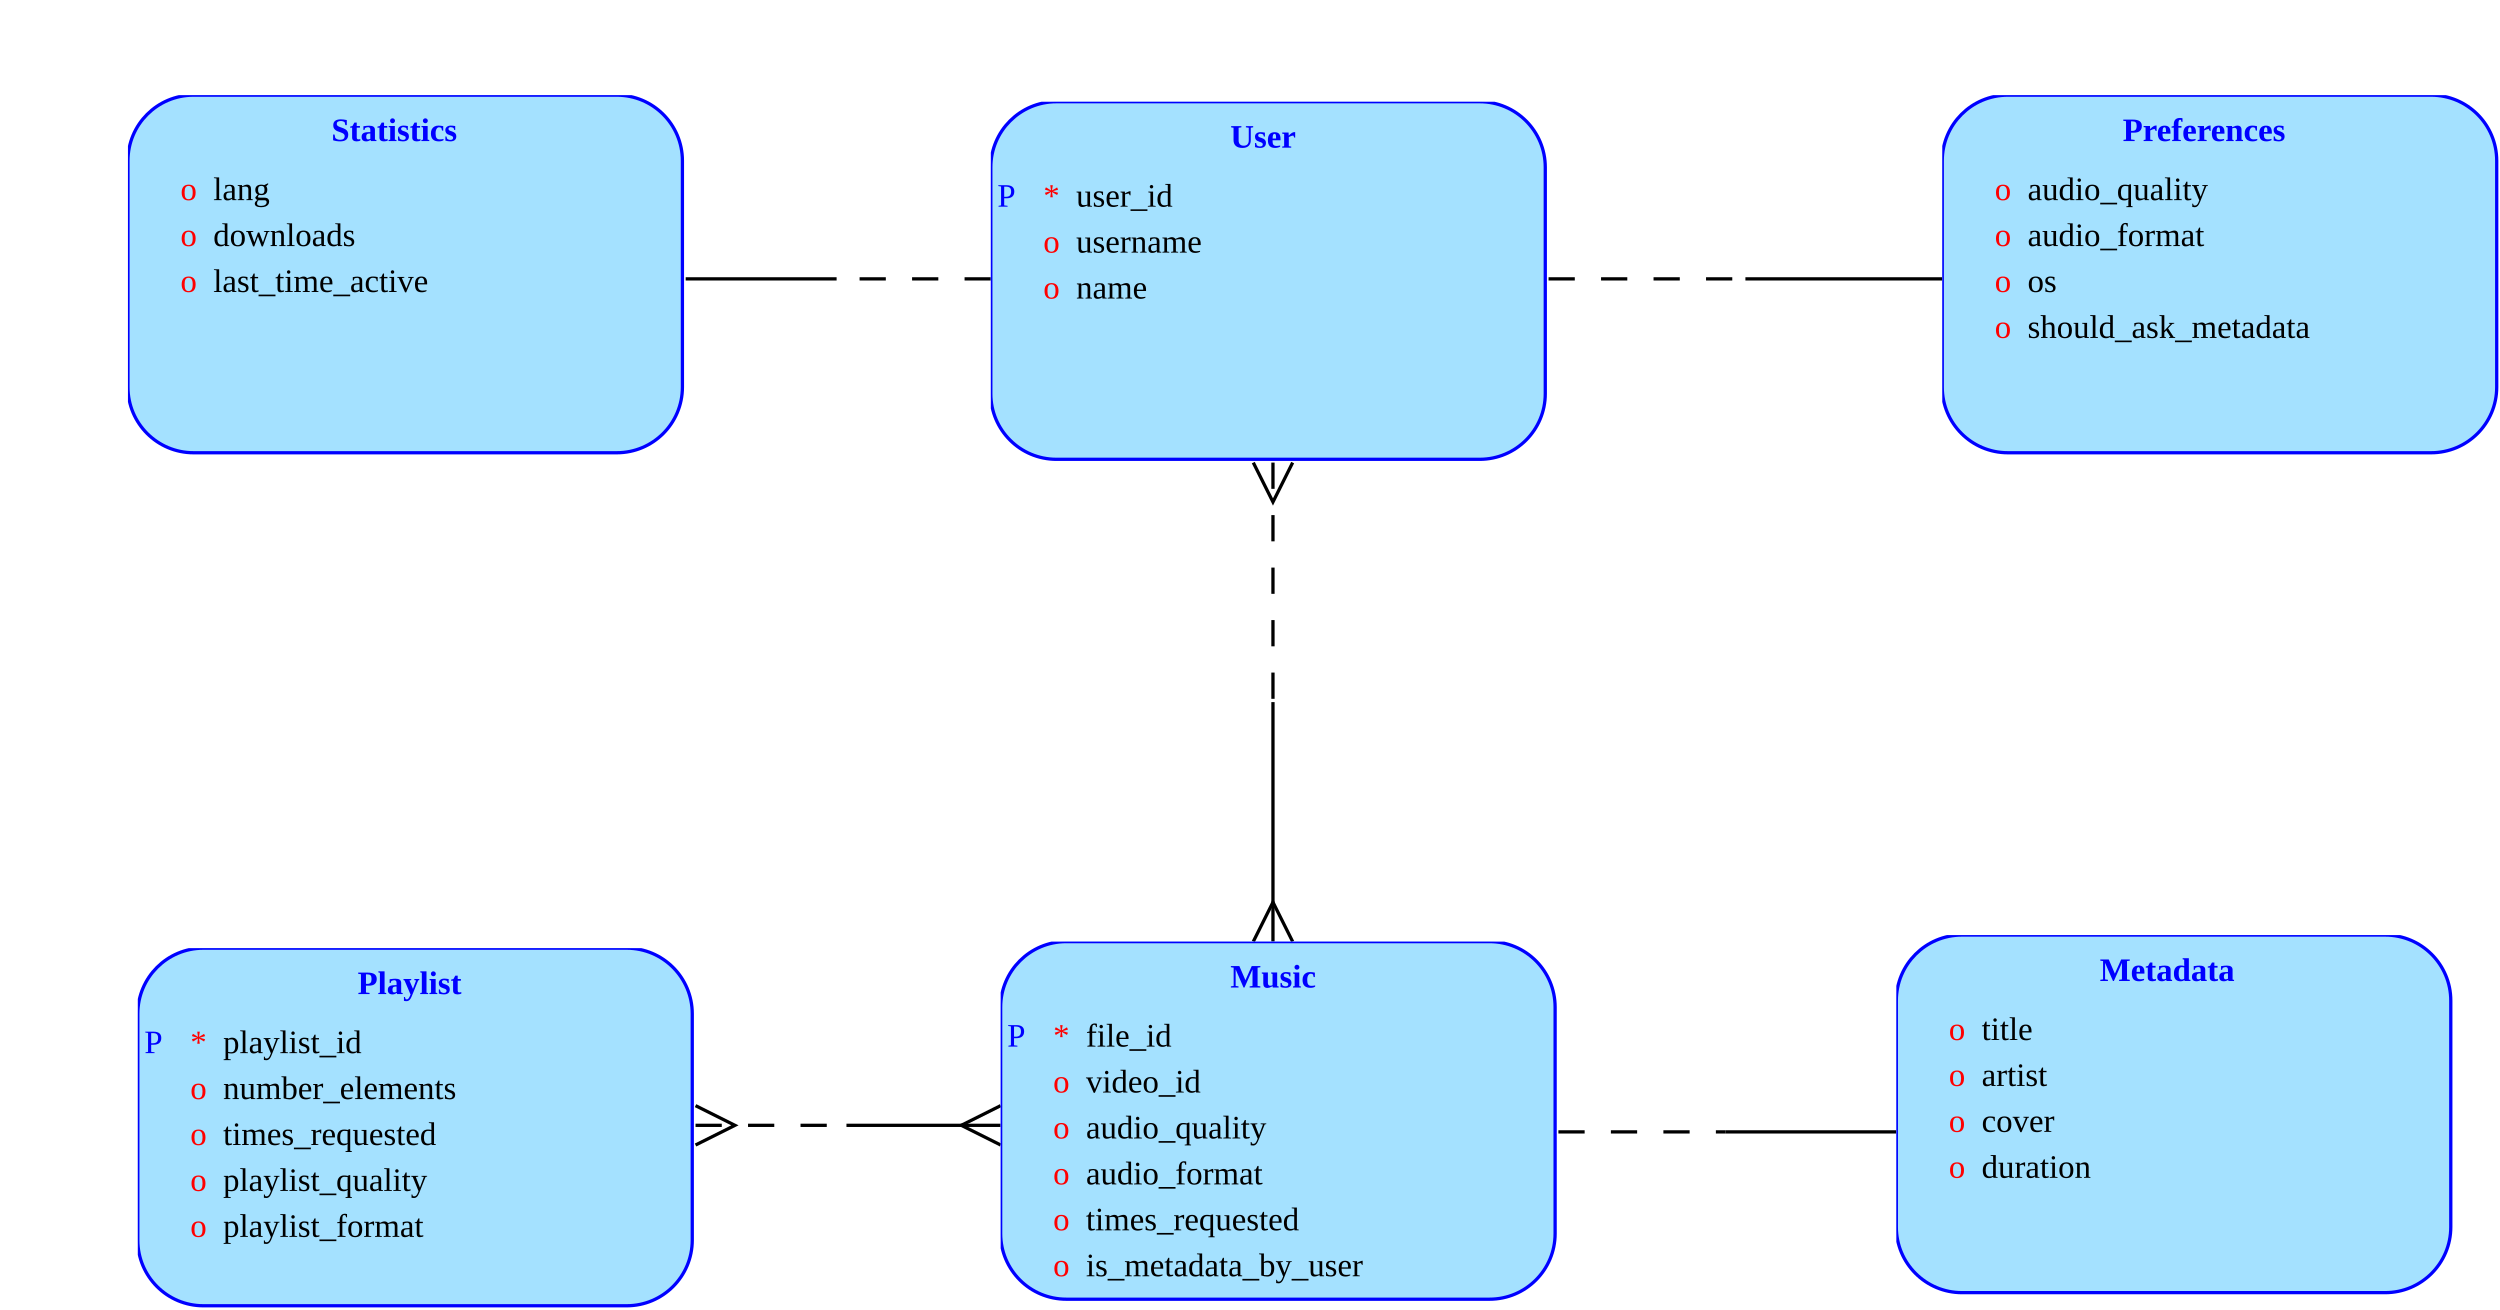
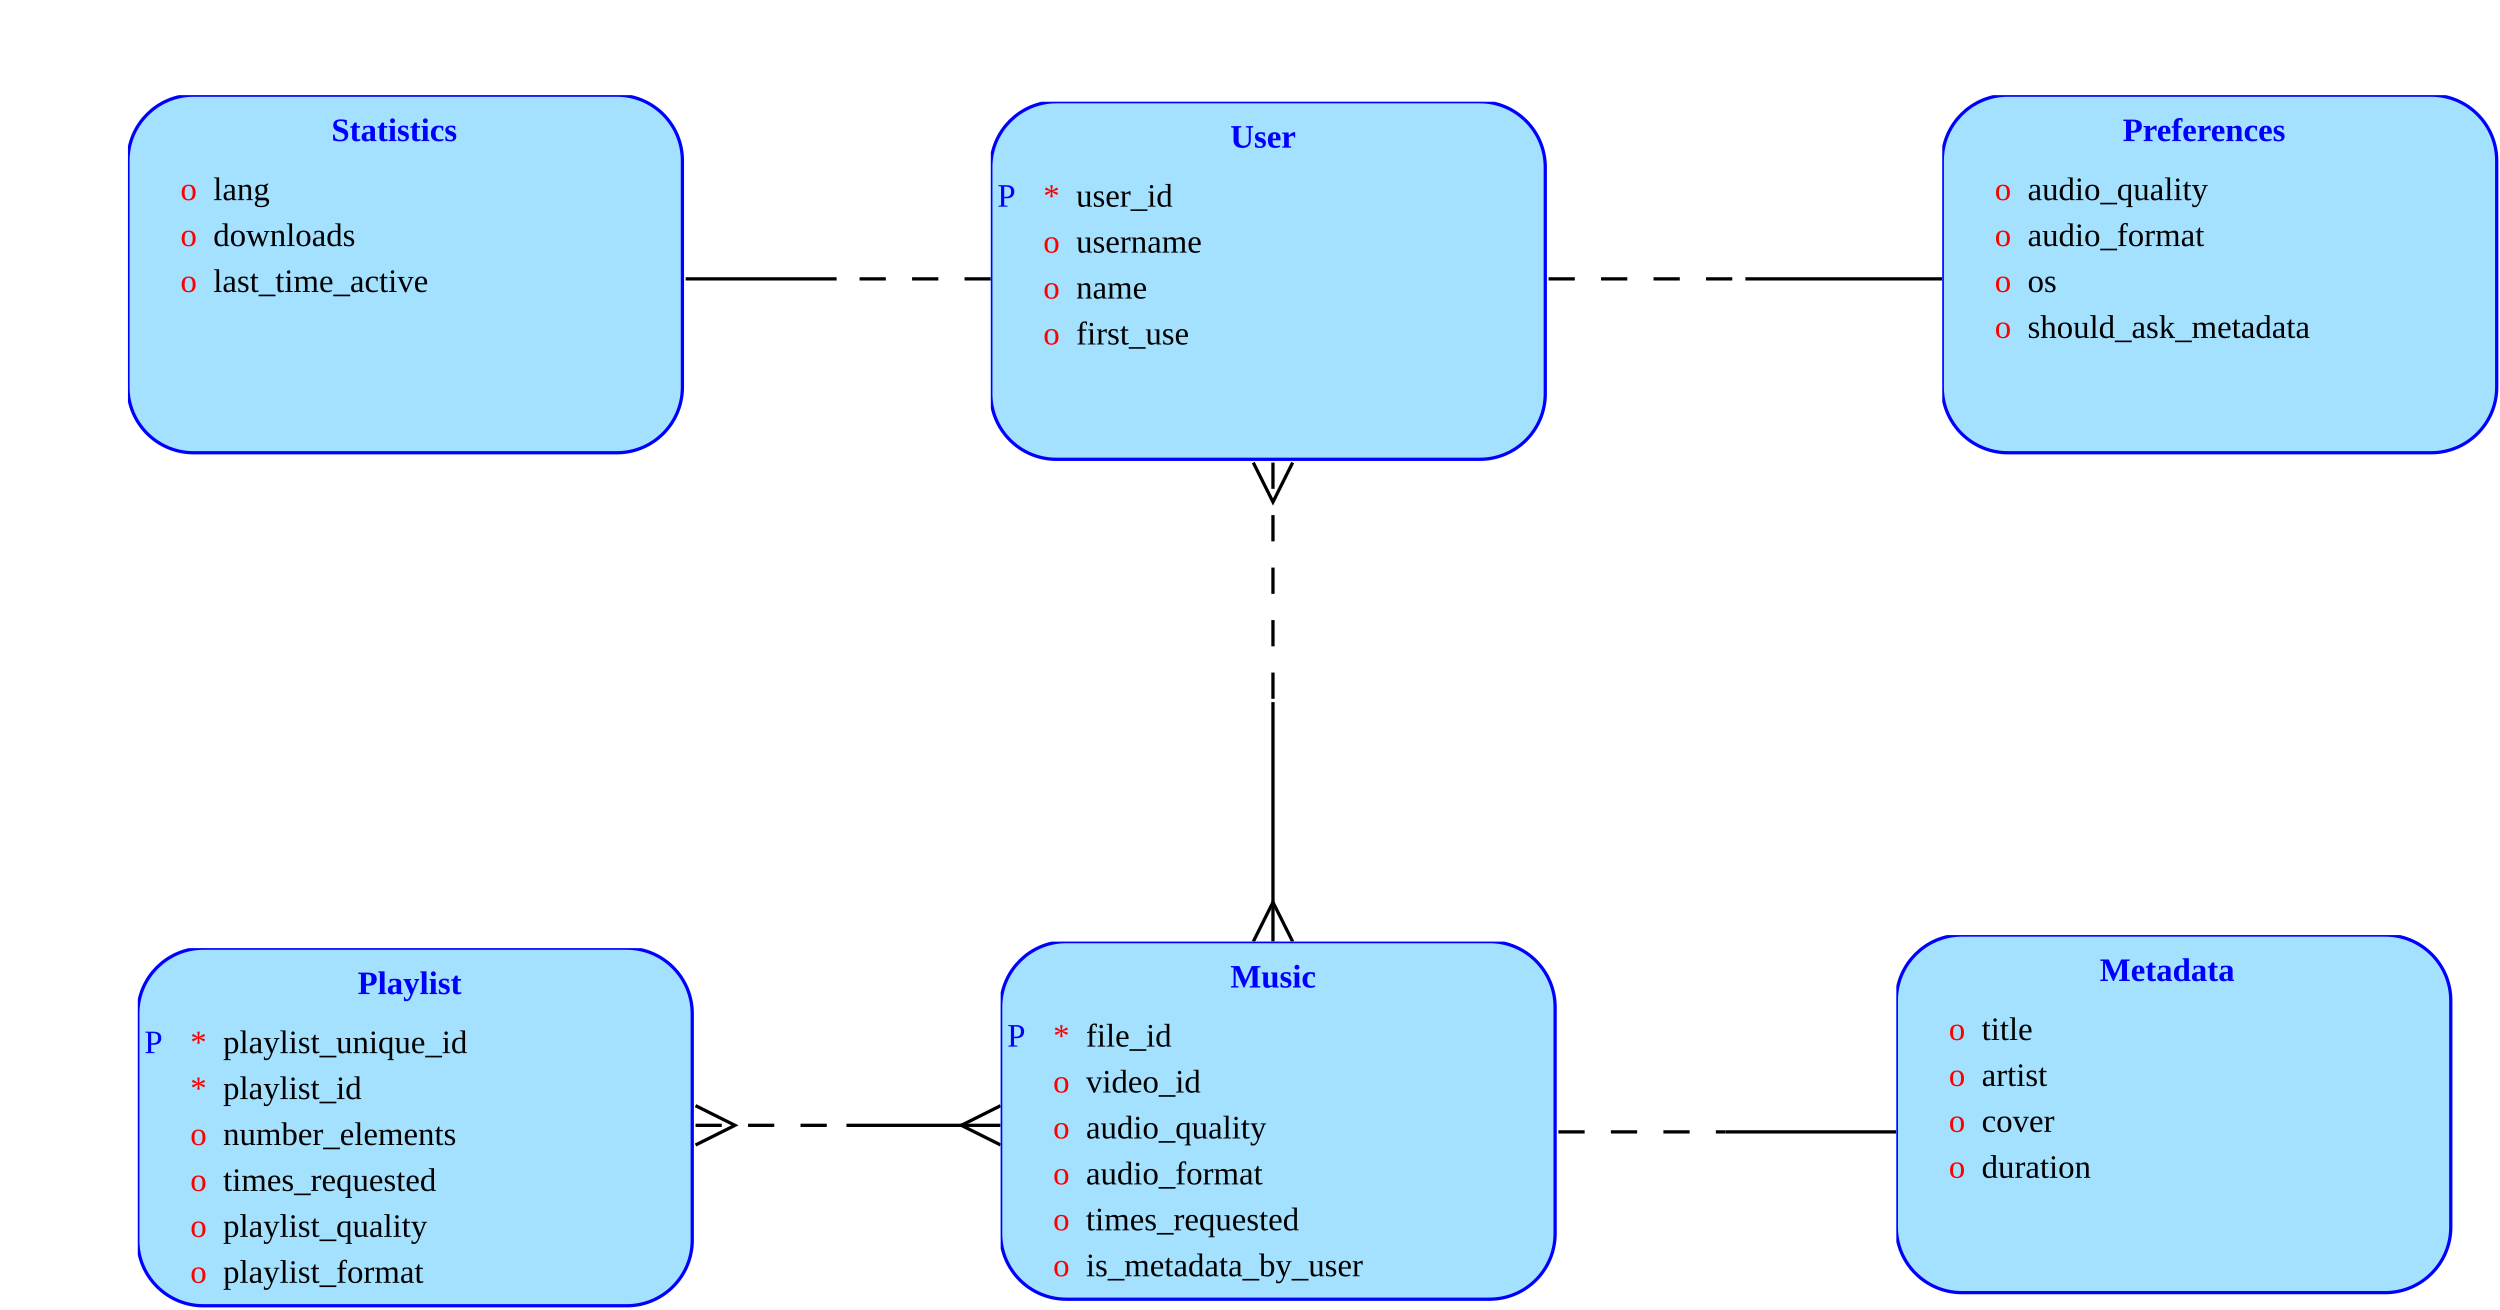
<svg xmlns="http://www.w3.org/2000/svg" version="1.1" width="762" height="399">
  <defs id="dmw_defs">
    <svg id="fk_sym" viewBox="0 0 48.665 48.665" style="enable-background:new 0 0 48.665 48.665;">
      <g>
        <path d="M40.332,31.592c-2.377,0-4.515,1-6.033,2.598l-17.737-8.686c0.061-0.406,0.103-0.82,0.103-1.246    c0-0.414-0.04-0.818-0.098-1.215l17.711-8.589c1.519,1.609,3.666,2.619,6.054,2.619c4.603,0,8.333-3.731,8.333-8.333    c0-4.603-3.73-8.333-8.333-8.333s-8.333,3.73-8.333,8.333c0,0.414,0.04,0.817,0.098,1.215l-17.709,8.589    c-1.519-1.609-3.666-2.619-6.054-2.619C3.73,15.925,0,19.656,0,24.258c0,4.603,3.73,8.333,8.333,8.333    c2.377,0,4.515-1,6.033-2.596l17.736,8.685c-0.062,0.406-0.104,0.82-0.104,1.245c0,4.604,3.73,8.333,8.333,8.333    s8.333-3.729,8.333-8.333C48.665,35.322,44.935,31.592,40.332,31.592z" fill="#13bf3b" />
      </g>
    </svg>
    <svg id="pk_sym" viewBox="0 0 480.509 480.509" style="enable-background:new 0 0 480.509 480.509;">
      <g>
        <path d="M418.119,331.046c4.094,4.374,7.766,8.186,10.996,11.416c3.237,3.238,6.714,6.376,10.427,9.422   c3.71,3.042,6.427,4.568,8.135,4.568c3.241,0,9.517-4.661,18.843-13.99c9.328-9.321,13.989-15.604,13.989-18.842   c0-1.523-2.714-5.421-8.138-11.704c-5.421-6.276-12.364-13.702-20.838-22.271c-8.473-8.565-16.703-16.744-24.694-24.55   c-8.001-7.81-15.8-15.373-23.417-22.703c-7.611-7.327-11.992-11.56-13.135-12.703c-1.902-1.902-4.093-2.853-6.563-2.853   c-3.237,0-9.521,4.661-18.843,13.988c-9.328,9.322-13.989,15.605-13.989,18.843c0,1.711,1.522,4.421,4.568,8.138   c3.046,3.71,6.188,7.187,9.421,10.424c3.23,3.23,7.047,6.899,11.42,10.992c4.377,4.093,6.848,6.423,7.423,6.995l-27.408,27.404   L254.954,222.268c24.94-33.498,37.408-68.236,37.408-104.211c0-31.024-9.761-56.293-29.263-75.801   c-19.512-19.511-44.778-29.265-75.805-29.265c-30.454,0-60.244,9.042-89.363,27.119c-29.121,18.083-52.727,41.686-70.808,70.808   C9.042,140.038,0,169.828,0,200.28c0,31.029,9.753,56.286,29.265,75.803c19.511,19.517,44.777,29.27,75.801,29.27   c35.976,0,70.71-12.467,104.212-37.407l191.574,191.579c5.332,5.328,11.796,7.994,19.417,7.994c7.991,0,15.704-3.72,23.12-11.14   c7.426-7.426,11.143-15.129,11.143-23.127c0-7.617-2.666-14.092-7.994-19.417l-62.811-62.811l27.405-27.404   C411.699,324.195,414.033,326.666,418.119,331.046z M221.556,161.458c-10.656,10.657-23.601,15.987-38.828,15.987   c-7.996,0-15.896-1.812-23.7-5.43c3.617,7.808,5.426,15.706,5.426,23.7c0,15.229-5.327,28.171-15.987,38.828   c-10.66,10.655-23.606,15.986-38.831,15.986c-15.227,0-28.168-5.325-38.828-15.986c-10.657-10.657-15.987-23.599-15.987-38.828   c0-15.227,5.327-28.171,15.987-38.828C81.464,146.23,94.409,140.9,109.636,140.9c7.992,0,15.893,1.809,23.695,5.424   c-3.616-7.804-5.424-15.706-5.424-23.699c0-15.227,5.327-28.171,15.987-38.828c10.66-10.657,23.604-15.987,38.831-15.987   c15.227,0,28.171,5.327,38.828,15.987c10.657,10.66,15.987,23.601,15.987,38.828C237.539,137.852,232.209,150.797,221.556,161.458z   " fill="#ff8345" />
      </g>
    </svg>
    <svg id="uk_sym" viewBox="0 0 490 490" style="enable-background:new 0 0 490 490;">
      <g>
        <polygon points="236.99,11.41 0,246.348 236.99,478.678 236.99,350.609 129.864,245 236.99,139.391  " fill="#0064fb" />
        <polygon points="253.01,478.59 490,243.651 253.01,11.322 253.01,139.391 360.136,245 253.01,350.609  " fill="#0064fb" />
      </g>
    </svg>
    <svg id="link_sym" viewBox="0 0 1000 900" style="enable-background:new 0 0 1000 900;">
      <g>
        <path fill="black" d="M660.224 422.656c6.976 16.192-0.512 35.008-16.768 42.048-16.128 6.976-34.944-0.448-41.984-16.768-8.448-19.776-20.736-37.696-36.224-53.248-64.64-64.64-177.344-64.64-241.92 0l-145.216 145.28c-66.688 66.688-66.688 175.232 0 241.984 66.688 66.688 175.104 66.752 241.92 0l92.8-92.864c12.48-12.48 32.768-12.48 45.248 0s12.48 32.768 0 45.248l-92.8 92.864c-91.648 91.648-240.832 91.52-332.416 0-91.712-91.648-91.712-240.832 0-332.48l145.216-145.28c44.352-44.416 103.424-68.864 166.272-68.864s121.792 24.448 166.208 68.864c21.248 21.312 38.016 45.952 49.664 73.216zM891.136 401.344l-145.216 145.216c-88.768 88.832-243.712 88.832-332.416 0-21.312-21.312-38.080-45.952-49.728-73.216-7.040-16.256 0.448-35.072 16.704-42.048 16.064-6.784 35.008 0.512 41.984 16.768 8.512 19.776 20.8 37.696 36.288 53.248 64.64 64.64 177.344 64.64 241.92 0l145.216-145.216c66.688-66.688 66.688-175.232 0-241.984-66.752-66.624-175.168-66.688-241.92 0l-92.8 92.864c-12.48 12.48-32.768 12.48-45.248 0s-12.48-32.768 0-45.248l92.8-92.864c45.824-45.824 105.984-68.736 166.208-68.736s120.448 22.912 166.272 68.736c91.584 91.648 91.584 240.768-0.064 332.48z" />
      </g>
    </svg>
    <clipPath clipPathUnits="userSpaceOnUse" id="clipPath1_0_">
      <rect x="0" y="0" width="170" height="110" />
    </clipPath>
    <clipPath clipPathUnits="userSpaceOnUse" id="clipPath4_0_">
      <rect x="0" y="0" width="170" height="110" />
    </clipPath>
    <clipPath clipPathUnits="userSpaceOnUse" id="clipPath3_0_">
      <rect x="0" y="0" width="170" height="110" />
    </clipPath>
    <clipPath clipPathUnits="userSpaceOnUse" id="clipPath6_0_">
      <rect x="0" y="0" width="170" height="110" />
    </clipPath>
    <clipPath clipPathUnits="userSpaceOnUse" id="clipPath5_0_">
      <rect x="0" y="0" width="170" height="110" />
    </clipPath>
    <clipPath clipPathUnits="userSpaceOnUse" id="clipPath2_0_">
      <rect x="0" y="0" width="170" height="110" />
    </clipPath>
  </defs>
  <g stroke-linecap="butt">
    <path stroke="rgb(0,0,0)" fill="none" stroke-opacity="1.0" stroke-dasharray="8,8" stroke-width="1" d="M212 343 L258 343" />
    <path stroke="rgb(0,0,0)" fill="none" stroke-opacity="1.0" stroke-width="1" d="M305 343 L258 343" />
    <path stroke-dasharray="none" d="M212.0 337.0 L224.0 343.0 L212.0 349.0" fill="none" stroke-width="1" stroke-opacity="1.0" stroke="rgb(0,0,0)" />
    <path stroke-dasharray="none" d="M305.0 349.0 L293.0 343.0 L305.0 337.0" fill="none" stroke-width="1" stroke-opacity="1.0" stroke="rgb(0,0,0)" />
  </g>
  <g stroke-linecap="butt">
    <path stroke="rgb(0,0,0)" fill="none" stroke-opacity="1.0" stroke-dasharray="8,8" stroke-width="1" d="M475 345 L526 345" />
    <path stroke="rgb(0,0,0)" fill="none" stroke-opacity="1.0" stroke-width="1" d="M578 345 L526 345" />
  </g>
  <g stroke-linecap="butt">
    <path stroke="rgb(0,0,0)" fill="none" stroke-opacity="1.0" stroke-dasharray="8,8" stroke-width="1" d="M302 85 L255 85" />
    <path stroke="rgb(0,0,0)" fill="none" stroke-opacity="1.0" stroke-width="1" d="M209 85 L255 85" />
  </g>
  <g stroke-linecap="butt">
    <path stroke="rgb(0,0,0)" fill="none" stroke-opacity="1.0" stroke-dasharray="8,8" stroke-width="1" d="M472 85 L532 85" />
    <path stroke="rgb(0,0,0)" fill="none" stroke-opacity="1.0" stroke-width="1" d="M592 85 L532 85" />
  </g>
  <g stroke-linecap="butt">
    <path stroke="rgb(0,0,0)" fill="none" stroke-opacity="1.0" stroke-dasharray="8,8" stroke-width="1" d="M388 141 L388 214" />
    <path stroke="rgb(0,0,0)" fill="none" stroke-opacity="1.0" stroke-width="1" d="M388 287 L388 214" />
    <path stroke-dasharray="none" d="M394.0 141.0 L388.0 153.0 L382.0 141.0" fill="none" stroke-width="1" stroke-opacity="1.0" stroke="rgb(0,0,0)" />
    <path stroke-dasharray="none" d="M382.0 287.0 L388.0 275.0 L394.0 287.0" fill="none" stroke-width="1" stroke-opacity="1.0" stroke="rgb(0,0,0)" />
  </g>
  <g fill="rgb(164,225,255)" stroke="rgb(0,0,255)" fill-opacity="1.0" stroke-opacity="1.0" clip-path="url(#clipPath1_0_)" transform="translate(578,285)">
    <rect x="0" y="0" width="169" height="109" rx="20" ry="20" />
    <text id="Metadata" x="62" y="14" fill="rgb(0,0,255)" font-weight="bold" fill-opacity="1.0" font-size="10" stroke="none">
Metadata
</text>
    <text x="16" y="32" fill="rgb(255,0,0)" fill-opacity="1.0" font-size="10" stroke="none">
o
</text>
    <text x="26" y="32" fill="rgb(0,0,0)" fill-opacity="1.0" font-size="10" stroke="none">
title
</text>
    <text x="16" y="46" fill="rgb(255,0,0)" fill-opacity="1.0" font-size="10" stroke="none">
o
</text>
    <text x="26" y="46" fill="rgb(0,0,0)" fill-opacity="1.0" font-size="10" stroke="none">
artist
</text>
    <text x="16" y="60" fill="rgb(255,0,0)" fill-opacity="1.0" font-size="10" stroke="none">
o
</text>
    <text x="26" y="60" fill="rgb(0,0,0)" fill-opacity="1.0" font-size="10" stroke="none">
cover
</text>
    <text x="16" y="74" fill="rgb(255,0,0)" fill-opacity="1.0" font-size="10" stroke="none">
o
</text>
    <text x="26" y="74" fill="rgb(0,0,0)" fill-opacity="1.0" font-size="10" stroke="none">
duration
</text>
  </g>
  <g fill="rgb(164,225,255)" stroke="rgb(0,0,255)" fill-opacity="1.0" stroke-opacity="1.0" clip-path="url(#clipPath4_0_)" transform="translate(592,29)">
    <rect x="0" y="0" width="169" height="109" rx="20" ry="20" />
    <text id="Preferences" x="55" y="14" fill="rgb(0,0,255)" font-weight="bold" fill-opacity="1.0" font-size="10" stroke="none">
Preferences
</text>
    <text x="16" y="32" fill="rgb(255,0,0)" fill-opacity="1.0" font-size="10" stroke="none">
o
</text>
    <text x="26" y="32" fill="rgb(0,0,0)" fill-opacity="1.0" font-size="10" stroke="none">
audio_quality
</text>
    <text x="16" y="46" fill="rgb(255,0,0)" fill-opacity="1.0" font-size="10" stroke="none">
o
</text>
    <text x="26" y="46" fill="rgb(0,0,0)" fill-opacity="1.0" font-size="10" stroke="none">
audio_format
</text>
    <text x="16" y="60" fill="rgb(255,0,0)" fill-opacity="1.0" font-size="10" stroke="none">
o
</text>
    <text x="26" y="60" fill="rgb(0,0,0)" fill-opacity="1.0" font-size="10" stroke="none">
os
</text>
    <text x="16" y="74" fill="rgb(255,0,0)" fill-opacity="1.0" font-size="10" stroke="none">
o
</text>
    <text x="26" y="74" fill="rgb(0,0,0)" fill-opacity="1.0" font-size="10" stroke="none">
should_ask_metadata
</text>
  </g>
  <g fill="rgb(164,225,255)" stroke="rgb(0,0,255)" fill-opacity="1.0" stroke-opacity="1.0" clip-path="url(#clipPath3_0_)" transform="translate(42,289)">
    <rect x="0" y="0" width="169" height="109" rx="20" ry="20" />
    <text id="Playlist" x="67" y="14" fill="rgb(0,0,255)" font-weight="bold" fill-opacity="1.0" font-size="10" stroke="none">
Playlist
</text>
    <text x="16" y="32" fill="rgb(255,0,0)" fill-opacity="1.0" font-size="10" stroke="none">
*
</text>
    <text x="2" y="32" fill="rgb(0,0,255)" fill-opacity="1.0" font-size="10" stroke="none">
P
</text>
    <text x="26" y="32" fill="rgb(0,0,0)" fill-opacity="1.0" font-size="10" stroke="none">
+ playlist_unique_id
+ </text>
+     <text x="16" y="46" fill="rgb(255,0,0)" fill-opacity="1.0" font-size="10" stroke="none">
+ *
+ </text>
+     <text x="26" y="46" fill="rgb(0,0,0)" fill-opacity="1.0" font-size="10" stroke="none">
playlist_id
</text>
-     <text x="16" y="46" fill="rgb(255,0,0)" fill-opacity="1.0" font-size="10" stroke="none">
- o
- </text>
-     <text x="26" y="46" fill="rgb(0,0,0)" fill-opacity="1.0" font-size="10" stroke="none">
+     <text x="16" y="60" fill="rgb(255,0,0)" fill-opacity="1.0" font-size="10" stroke="none">
+ o
+ </text>
+     <text x="26" y="60" fill="rgb(0,0,0)" fill-opacity="1.0" font-size="10" stroke="none">
number_elements
</text>
-     <text x="16" y="60" fill="rgb(255,0,0)" fill-opacity="1.0" font-size="10" stroke="none">
- o
- </text>
-     <text x="26" y="60" fill="rgb(0,0,0)" fill-opacity="1.0" font-size="10" stroke="none">
+     <text x="16" y="74" fill="rgb(255,0,0)" fill-opacity="1.0" font-size="10" stroke="none">
+ o
+ </text>
+     <text x="26" y="74" fill="rgb(0,0,0)" fill-opacity="1.0" font-size="10" stroke="none">
times_requested
</text>
-     <text x="16" y="74" fill="rgb(255,0,0)" fill-opacity="1.0" font-size="10" stroke="none">
- o
- </text>
-     <text x="26" y="74" fill="rgb(0,0,0)" fill-opacity="1.0" font-size="10" stroke="none">
+     <text x="16" y="88" fill="rgb(255,0,0)" fill-opacity="1.0" font-size="10" stroke="none">
+ o
+ </text>
+     <text x="26" y="88" fill="rgb(0,0,0)" fill-opacity="1.0" font-size="10" stroke="none">
playlist_quality
</text>
+     <text x="16" y="102" fill="rgb(255,0,0)" fill-opacity="1.0" font-size="10" stroke="none">
+ o
+ </text>
+     <text x="26" y="102" fill="rgb(0,0,0)" fill-opacity="1.0" font-size="10" stroke="none">
+ playlist_format
+ </text>
+   </g>
+   <g fill="rgb(164,225,255)" stroke="rgb(0,0,255)" fill-opacity="1.0" stroke-opacity="1.0" clip-path="url(#clipPath5_0_)" transform="translate(39,29)">
+     <rect x="0" y="0" width="169" height="109" rx="20" ry="20" />
+     <text id="Statistics" x="62" y="14" fill="rgb(0,0,255)" font-weight="bold" fill-opacity="1.0" font-size="10" stroke="none">
+ Statistics
+ </text>
+     <text x="16" y="32" fill="rgb(255,0,0)" fill-opacity="1.0" font-size="10" stroke="none">
+ o
+ </text>
+     <text x="26" y="32" fill="rgb(0,0,0)" fill-opacity="1.0" font-size="10" stroke="none">
+ lang
+ </text>
+     <text x="16" y="46" fill="rgb(255,0,0)" fill-opacity="1.0" font-size="10" stroke="none">
+ o
+ </text>
+     <text x="26" y="46" fill="rgb(0,0,0)" fill-opacity="1.0" font-size="10" stroke="none">
+ downloads
+ </text>
+     <text x="16" y="60" fill="rgb(255,0,0)" fill-opacity="1.0" font-size="10" stroke="none">
+ o
+ </text>
+     <text x="26" y="60" fill="rgb(0,0,0)" fill-opacity="1.0" font-size="10" stroke="none">
+ last_time_active
+ </text>
+   </g>
+   <g fill="rgb(164,225,255)" stroke="rgb(0,0,255)" fill-opacity="1.0" stroke-opacity="1.0" clip-path="url(#clipPath2_0_)" transform="translate(305,287)">
+     <rect x="0" y="0" width="169" height="109" rx="20" ry="20" />
+     <text id="Music" x="70" y="14" fill="rgb(0,0,255)" font-weight="bold" fill-opacity="1.0" font-size="10" stroke="none">
+ Music
+ </text>
+     <text x="16" y="32" fill="rgb(255,0,0)" fill-opacity="1.0" font-size="10" stroke="none">
+ *
+ </text>
+     <text x="2" y="32" fill="rgb(0,0,255)" fill-opacity="1.0" font-size="10" stroke="none">
+ P
+ </text>
+     <text x="26" y="32" fill="rgb(0,0,0)" fill-opacity="1.0" font-size="10" stroke="none">
+ file_id
+ </text>
+     <text x="16" y="46" fill="rgb(255,0,0)" fill-opacity="1.0" font-size="10" stroke="none">
+ o
+ </text>
+     <text x="26" y="46" fill="rgb(0,0,0)" fill-opacity="1.0" font-size="10" stroke="none">
+ video_id
+ </text>
+     <text x="16" y="60" fill="rgb(255,0,0)" fill-opacity="1.0" font-size="10" stroke="none">
+ o
+ </text>
+     <text x="26" y="60" fill="rgb(0,0,0)" fill-opacity="1.0" font-size="10" stroke="none">
+ audio_quality
+ </text>
+     <text x="16" y="74" fill="rgb(255,0,0)" fill-opacity="1.0" font-size="10" stroke="none">
+ o
+ </text>
+     <text x="26" y="74" fill="rgb(0,0,0)" fill-opacity="1.0" font-size="10" stroke="none">
+ audio_format
+ </text>
    <text x="16" y="88" fill="rgb(255,0,0)" fill-opacity="1.0" font-size="10" stroke="none">
o
</text>
    <text x="26" y="88" fill="rgb(0,0,0)" fill-opacity="1.0" font-size="10" stroke="none">
- playlist_format
+ times_requested
+ </text>
+     <text x="16" y="102" fill="rgb(255,0,0)" fill-opacity="1.0" font-size="10" stroke="none">
+ o
+ </text>
+     <text x="26" y="102" fill="rgb(0,0,0)" fill-opacity="1.0" font-size="10" stroke="none">
+ is_metadata_by_user
</text>
  </g>
  <g fill="rgb(164,225,255)" stroke="rgb(0,0,255)" fill-opacity="1.0" stroke-opacity="1.0" clip-path="url(#clipPath6_0_)" transform="translate(302,31)">
    <rect x="0" y="0" width="169" height="109" rx="20" ry="20" />
    <text id="User" x="73" y="14" fill="rgb(0,0,255)" font-weight="bold" fill-opacity="1.0" font-size="10" stroke="none">
User
</text>
    <text x="16" y="32" fill="rgb(255,0,0)" fill-opacity="1.0" font-size="10" stroke="none">
*
</text>
    <text x="2" y="32" fill="rgb(0,0,255)" fill-opacity="1.0" font-size="10" stroke="none">
P
</text>
    <text x="26" y="32" fill="rgb(0,0,0)" fill-opacity="1.0" font-size="10" stroke="none">
user_id
</text>
    <text x="16" y="46" fill="rgb(255,0,0)" fill-opacity="1.0" font-size="10" stroke="none">
o
</text>
    <text x="26" y="46" fill="rgb(0,0,0)" fill-opacity="1.0" font-size="10" stroke="none">
username
</text>
    <text x="16" y="60" fill="rgb(255,0,0)" fill-opacity="1.0" font-size="10" stroke="none">
o
</text>
    <text x="26" y="60" fill="rgb(0,0,0)" fill-opacity="1.0" font-size="10" stroke="none">
name
</text>
-   </g>
-   <g fill="rgb(164,225,255)" stroke="rgb(0,0,255)" fill-opacity="1.0" stroke-opacity="1.0" clip-path="url(#clipPath5_0_)" transform="translate(39,29)">
-     <rect x="0" y="0" width="169" height="109" rx="20" ry="20" />
-     <text id="Statistics" x="62" y="14" fill="rgb(0,0,255)" font-weight="bold" fill-opacity="1.0" font-size="10" stroke="none">
- Statistics
- </text>
-     <text x="16" y="32" fill="rgb(255,0,0)" fill-opacity="1.0" font-size="10" stroke="none">
- o
- </text>
-     <text x="26" y="32" fill="rgb(0,0,0)" fill-opacity="1.0" font-size="10" stroke="none">
- lang
- </text>
-     <text x="16" y="46" fill="rgb(255,0,0)" fill-opacity="1.0" font-size="10" stroke="none">
- o
- </text>
-     <text x="26" y="46" fill="rgb(0,0,0)" fill-opacity="1.0" font-size="10" stroke="none">
- downloads
- </text>
-     <text x="16" y="60" fill="rgb(255,0,0)" fill-opacity="1.0" font-size="10" stroke="none">
- o
- </text>
-     <text x="26" y="60" fill="rgb(0,0,0)" fill-opacity="1.0" font-size="10" stroke="none">
- last_time_active
- </text>
-   </g>
-   <g fill="rgb(164,225,255)" stroke="rgb(0,0,255)" fill-opacity="1.0" stroke-opacity="1.0" clip-path="url(#clipPath2_0_)" transform="translate(305,287)">
-     <rect x="0" y="0" width="169" height="109" rx="20" ry="20" />
-     <text id="Music" x="70" y="14" fill="rgb(0,0,255)" font-weight="bold" fill-opacity="1.0" font-size="10" stroke="none">
- Music
- </text>
-     <text x="16" y="32" fill="rgb(255,0,0)" fill-opacity="1.0" font-size="10" stroke="none">
- *
- </text>
-     <text x="2" y="32" fill="rgb(0,0,255)" fill-opacity="1.0" font-size="10" stroke="none">
- P
- </text>
-     <text x="26" y="32" fill="rgb(0,0,0)" fill-opacity="1.0" font-size="10" stroke="none">
- file_id
- </text>
-     <text x="16" y="46" fill="rgb(255,0,0)" fill-opacity="1.0" font-size="10" stroke="none">
- o
- </text>
-     <text x="26" y="46" fill="rgb(0,0,0)" fill-opacity="1.0" font-size="10" stroke="none">
- video_id
- </text>
-     <text x="16" y="60" fill="rgb(255,0,0)" fill-opacity="1.0" font-size="10" stroke="none">
- o
- </text>
-     <text x="26" y="60" fill="rgb(0,0,0)" fill-opacity="1.0" font-size="10" stroke="none">
- audio_quality
- </text>
-     <text x="16" y="74" fill="rgb(255,0,0)" fill-opacity="1.0" font-size="10" stroke="none">
- o
- </text>
-     <text x="26" y="74" fill="rgb(0,0,0)" fill-opacity="1.0" font-size="10" stroke="none">
- audio_format
- </text>
-     <text x="16" y="88" fill="rgb(255,0,0)" fill-opacity="1.0" font-size="10" stroke="none">
- o
- </text>
-     <text x="26" y="88" fill="rgb(0,0,0)" fill-opacity="1.0" font-size="10" stroke="none">
- times_requested
- </text>
-     <text x="16" y="102" fill="rgb(255,0,0)" fill-opacity="1.0" font-size="10" stroke="none">
- o
- </text>
-     <text x="26" y="102" fill="rgb(0,0,0)" fill-opacity="1.0" font-size="10" stroke="none">
- is_metadata_by_user
+     <text x="16" y="74" fill="rgb(255,0,0)" fill-opacity="1.0" font-size="10" stroke="none">
+ o
+ </text>
+     <text x="26" y="74" fill="rgb(0,0,0)" fill-opacity="1.0" font-size="10" stroke="none">
+ first_use
</text>
  </g>
</svg>
